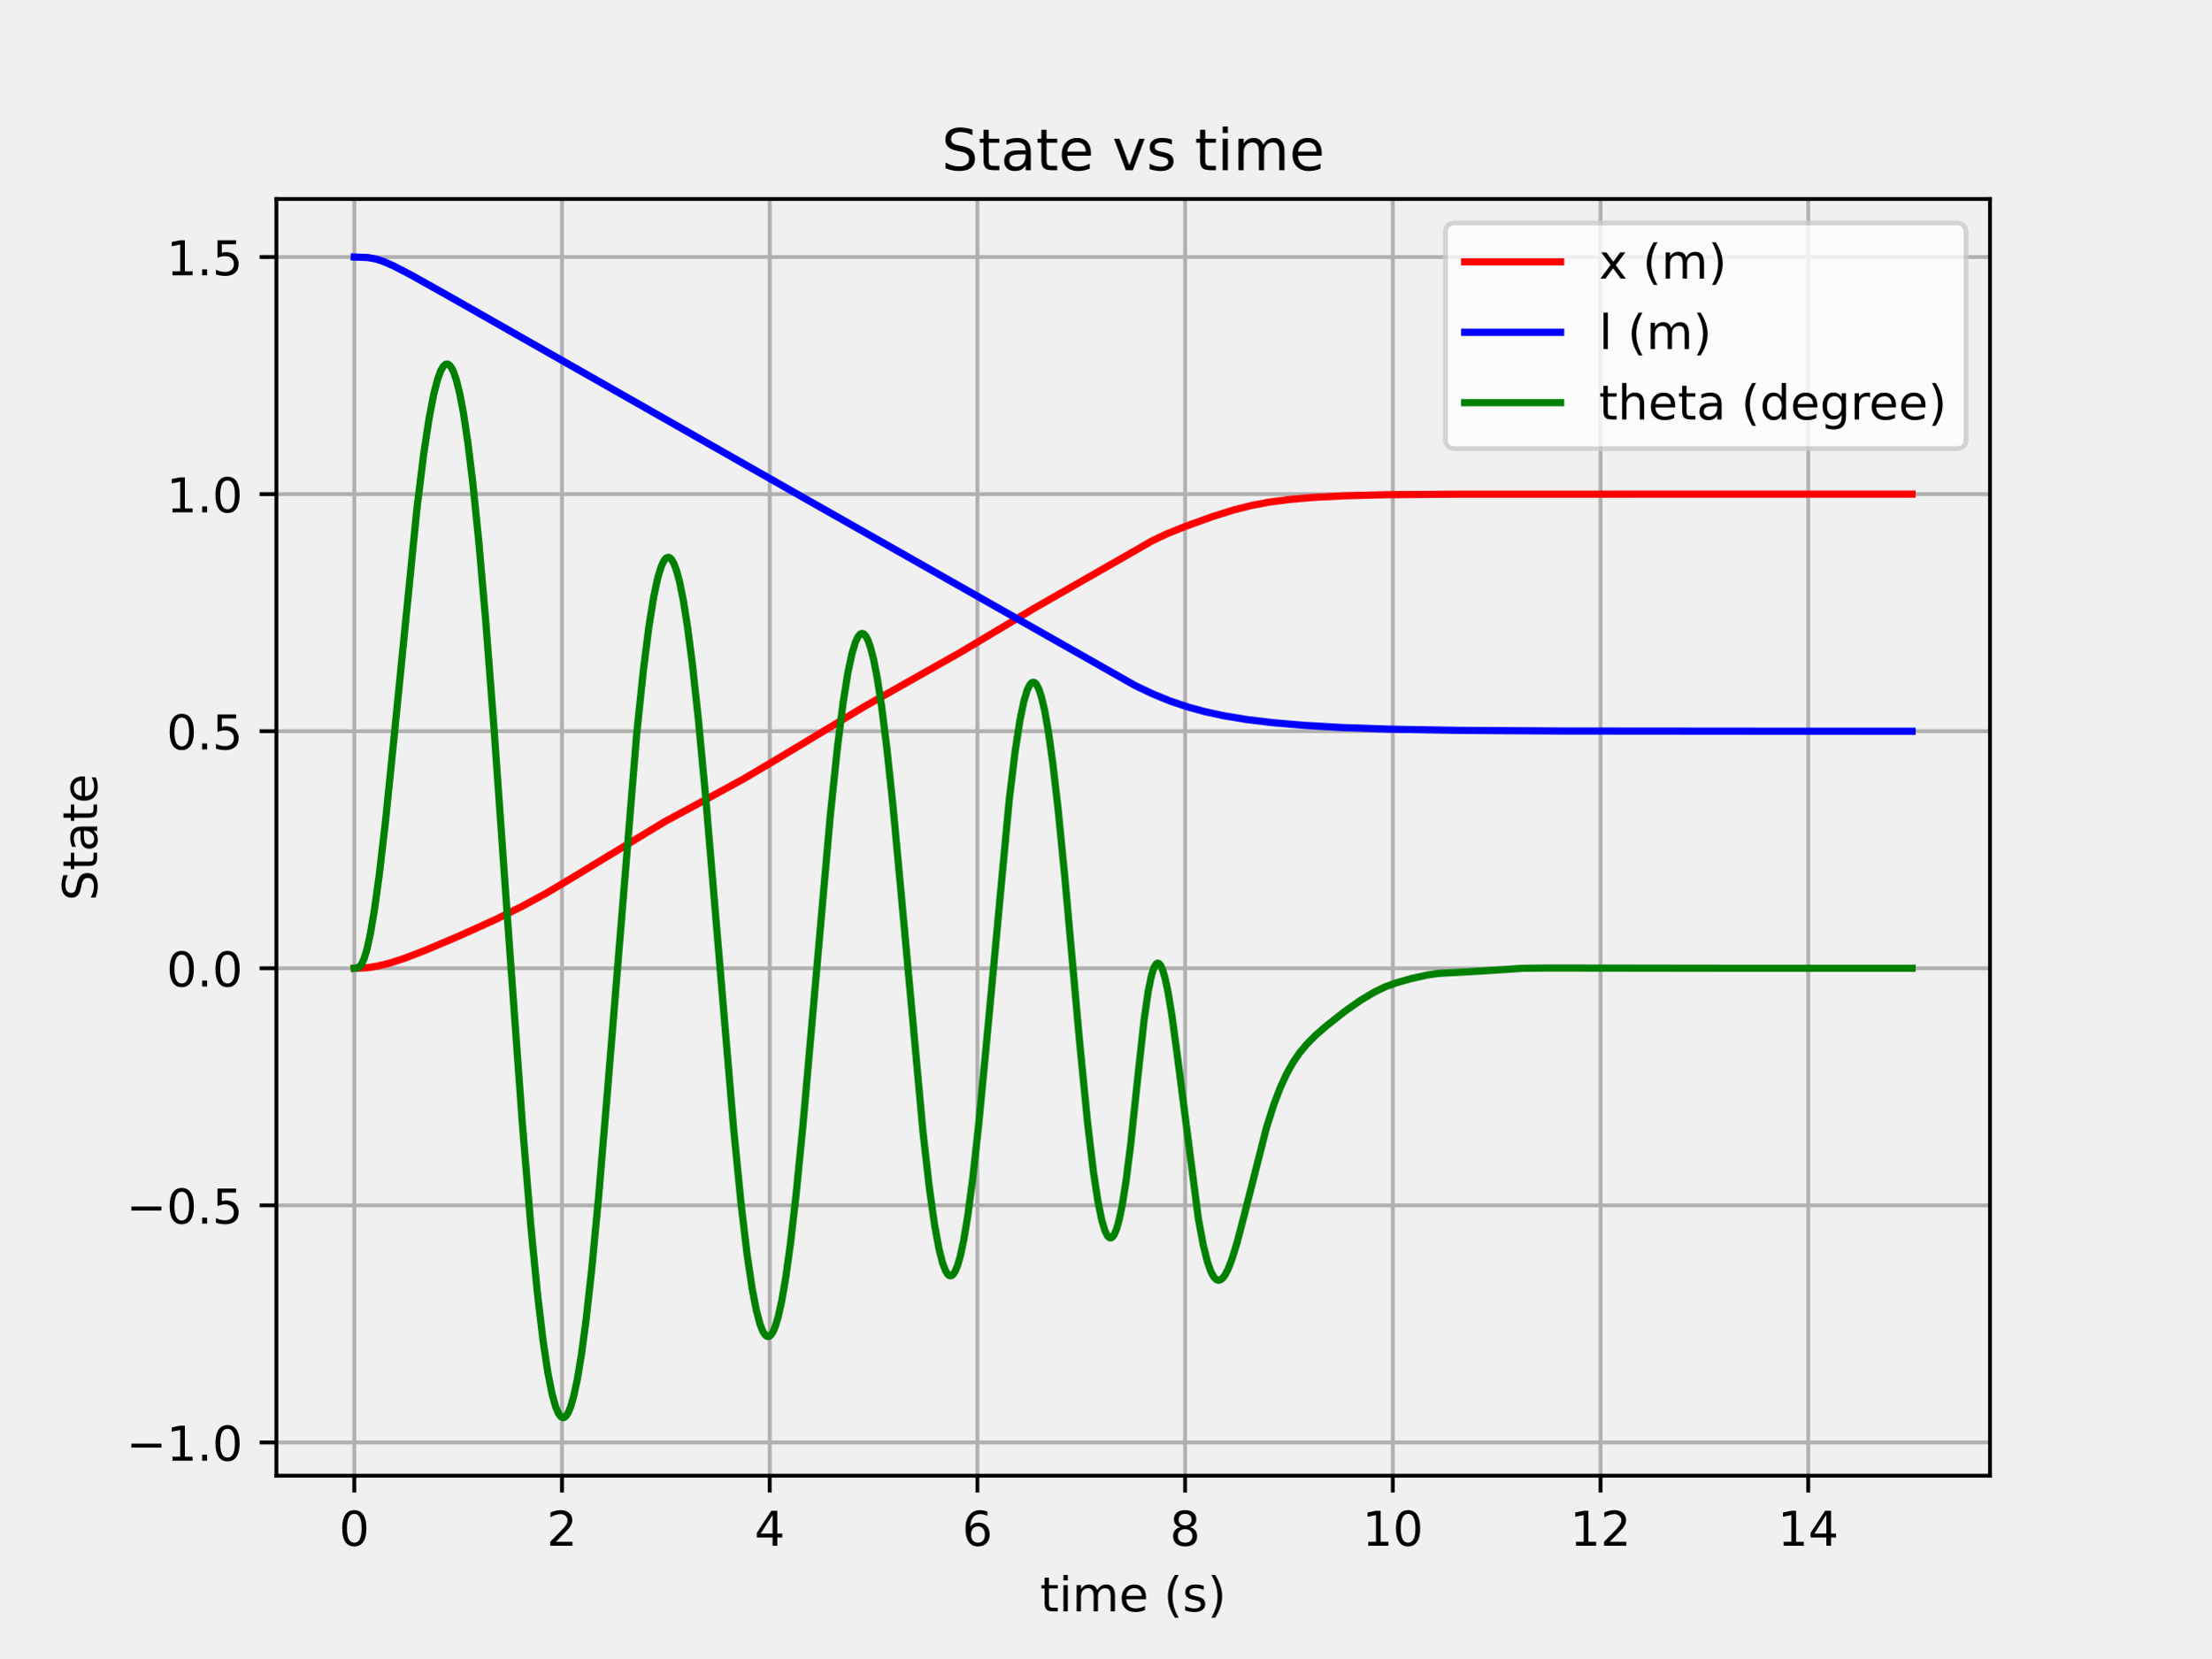
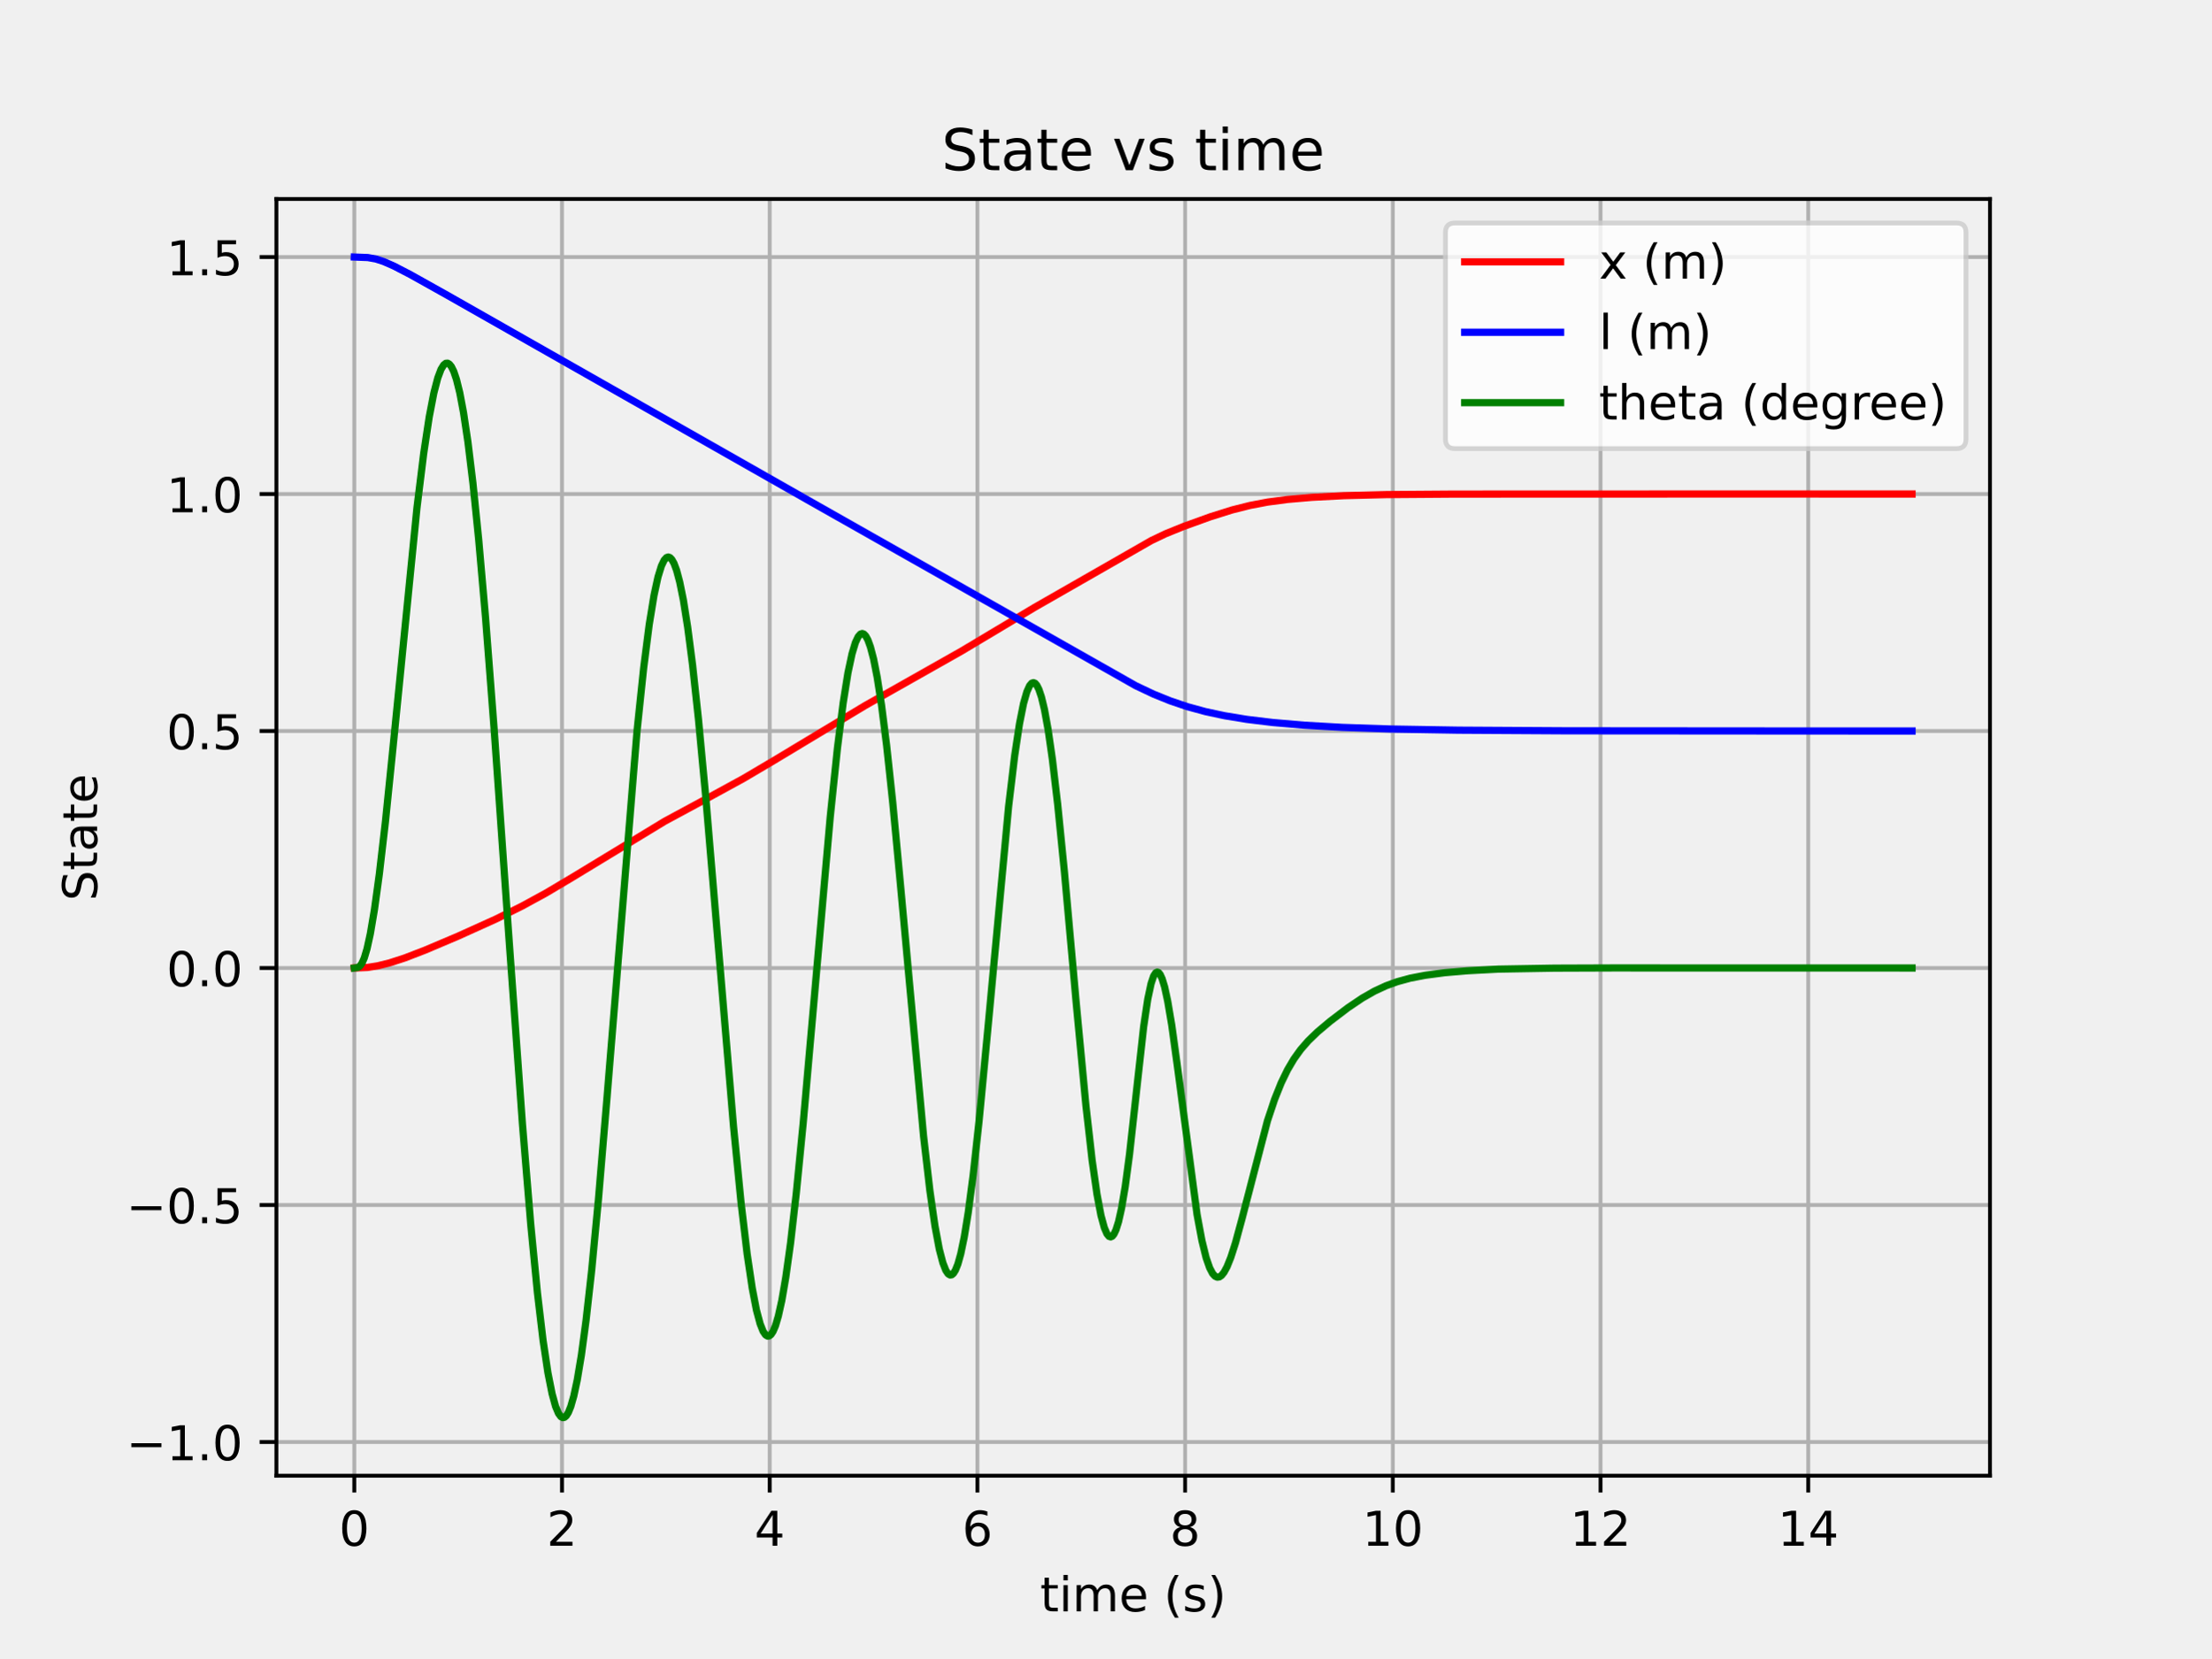
<svg xmlns="http://www.w3.org/2000/svg" xmlns:xlink="http://www.w3.org/1999/xlink" width="460.8pt" height="345.6pt" viewBox="0 0 460.8 345.6" version="1.1">
  <defs>
    <style type="text/css">*{stroke-linejoin: round; stroke-linecap: butt}</style>
  </defs>
  <g id="figure_1">
    <g id="patch_1">
      <path d="M 0 345.6  L 460.8 345.6  L 460.8 0  L 0 0  L 0 345.6  z " style="fill: none" />
    </g>
    <g id="axes_1">
      <g id="patch_2">
        <path d="M 57.6 307.584  L 414.72 307.584  L 414.72 41.472  L 57.6 41.472  L 57.6 307.584  z " style="fill: none" />
      </g>
      <g id="matplotlib.axis_1">
        <g id="xtick_1">
          <g id="line2d_1">
-             <path d="M 73.833 307.584  L 73.833 41.472  " clip-path="url(#p8d0791449a)" style="fill: none; stroke: #b0b0b0; stroke-width: 0.8; stroke-linecap: square" />
+             <path d="M 73.833 307.584  L 73.833 41.472  " clip-path="url(#p70dd8beb07)" style="fill: none; stroke: #b0b0b0; stroke-width: 0.8; stroke-linecap: square" />
          </g>
          <g id="line2d_2">
            <defs>
-               <path id="m4b5287ad56" d="M 0 0  L 0 3.5  " style="stroke: #000000; stroke-width: 0.8" />
-             </defs>
-             <g>
-               <use xlink:href="#m4b5287ad56" x="73.833" y="307.584" style="stroke: #000000; stroke-width: 0.8" />
+               <path id="m2361a78ed2" d="M 0 0  L 0 3.5  " style="stroke: #000000; stroke-width: 0.8" />
+             </defs>
+             <g>
+               <use xlink:href="#m2361a78ed2" x="73.833" y="307.584" style="stroke: #000000; stroke-width: 0.8" />
            </g>
          </g>
          <g id="text_1">
            <g transform="translate(70.65148 322.1824)scale(0.1 -0.1)">
              <defs>
                <path id="DejaVuSans-30" d="M 2034 4250  Q 1547 4250 1301 3770  Q 1056 3291 1056 2328  Q 1056 1369 1301 889  Q 1547 409 2034 409  Q 2525 409 2770 889  Q 3016 1369 3016 2328  Q 3016 3291 2770 3770  Q 2525 4250 2034 4250  z M 2034 4750  Q 2819 4750 3233 4129  Q 3647 3509 3647 2328  Q 3647 1150 3233 529  Q 2819 -91 2034 -91  Q 1250 -91 836 529  Q 422 1150 422 2328  Q 422 3509 836 4129  Q 1250 4750 2034 4750  z " transform="scale(0.015625)" />
              </defs>
              <use xlink:href="#DejaVuSans-30" />
            </g>
          </g>
        </g>
        <g id="xtick_2">
          <g id="line2d_3">
-             <path d="M 117.12 307.584  L 117.12 41.472  " clip-path="url(#p8d0791449a)" style="fill: none; stroke: #b0b0b0; stroke-width: 0.8; stroke-linecap: square" />
+             <path d="M 117.12 307.584  L 117.12 41.472  " clip-path="url(#p70dd8beb07)" style="fill: none; stroke: #b0b0b0; stroke-width: 0.8; stroke-linecap: square" />
          </g>
          <g id="line2d_4">
            <g>
-               <use xlink:href="#m4b5287ad56" x="117.12" y="307.584" style="stroke: #000000; stroke-width: 0.8" />
+               <use xlink:href="#m2361a78ed2" x="117.12" y="307.584" style="stroke: #000000; stroke-width: 0.8" />
            </g>
          </g>
          <g id="text_2">
            <g transform="translate(113.9387 322.1824)scale(0.1 -0.1)">
              <defs>
                <path id="DejaVuSans-32" d="M 1228 531  L 3431 531  L 3431 0  L 469 0  L 469 531  Q 828 903 1448 1529  Q 2069 2156 2228 2338  Q 2531 2678 2651 2914  Q 2772 3150 2772 3378  Q 2772 3750 2511 3984  Q 2250 4219 1831 4219  Q 1534 4219 1204 4116  Q 875 4013 500 3803  L 500 4441  Q 881 4594 1212 4672  Q 1544 4750 1819 4750  Q 2544 4750 2975 4387  Q 3406 4025 3406 3419  Q 3406 3131 3298 2873  Q 3191 2616 2906 2266  Q 2828 2175 2409 1742  Q 1991 1309 1228 531  z " transform="scale(0.015625)" />
              </defs>
              <use xlink:href="#DejaVuSans-32" />
            </g>
          </g>
        </g>
        <g id="xtick_3">
          <g id="line2d_5">
-             <path d="M 160.407 307.584  L 160.407 41.472  " clip-path="url(#p8d0791449a)" style="fill: none; stroke: #b0b0b0; stroke-width: 0.8; stroke-linecap: square" />
+             <path d="M 160.407 307.584  L 160.407 41.472  " clip-path="url(#p70dd8beb07)" style="fill: none; stroke: #b0b0b0; stroke-width: 0.8; stroke-linecap: square" />
          </g>
          <g id="line2d_6">
            <g>
-               <use xlink:href="#m4b5287ad56" x="160.407" y="307.584" style="stroke: #000000; stroke-width: 0.8" />
+               <use xlink:href="#m2361a78ed2" x="160.407" y="307.584" style="stroke: #000000; stroke-width: 0.8" />
            </g>
          </g>
          <g id="text_3">
            <g transform="translate(157.226 322.1824)scale(0.1 -0.1)">
              <defs>
                <path id="DejaVuSans-34" d="M 2419 4116  L 825 1625  L 2419 1625  L 2419 4116  z M 2253 4666  L 3047 4666  L 3047 1625  L 3713 1625  L 3713 1100  L 3047 1100  L 3047 0  L 2419 0  L 2419 1100  L 313 1100  L 313 1709  L 2253 4666  z " transform="scale(0.015625)" />
              </defs>
              <use xlink:href="#DejaVuSans-34" />
            </g>
          </g>
        </g>
        <g id="xtick_4">
          <g id="line2d_7">
-             <path d="M 203.695 307.584  L 203.695 41.472  " clip-path="url(#p8d0791449a)" style="fill: none; stroke: #b0b0b0; stroke-width: 0.8; stroke-linecap: square" />
+             <path d="M 203.695 307.584  L 203.695 41.472  " clip-path="url(#p70dd8beb07)" style="fill: none; stroke: #b0b0b0; stroke-width: 0.8; stroke-linecap: square" />
          </g>
          <g id="line2d_8">
            <g>
-               <use xlink:href="#m4b5287ad56" x="203.695" y="307.584" style="stroke: #000000; stroke-width: 0.8" />
+               <use xlink:href="#m2361a78ed2" x="203.695" y="307.584" style="stroke: #000000; stroke-width: 0.8" />
            </g>
          </g>
          <g id="text_4">
            <g transform="translate(200.5133 322.1824)scale(0.1 -0.1)">
              <defs>
                <path id="DejaVuSans-36" d="M 2113 2584  Q 1688 2584 1439 2293  Q 1191 2003 1191 1497  Q 1191 994 1439 701  Q 1688 409 2113 409  Q 2538 409 2786 701  Q 3034 994 3034 1497  Q 3034 2003 2786 2293  Q 2538 2584 2113 2584  z M 3366 4563  L 3366 3988  Q 3128 4100 2886 4159  Q 2644 4219 2406 4219  Q 1781 4219 1451 3797  Q 1122 3375 1075 2522  Q 1259 2794 1537 2939  Q 1816 3084 2150 3084  Q 2853 3084 3261 2657  Q 3669 2231 3669 1497  Q 3669 778 3244 343  Q 2819 -91 2113 -91  Q 1303 -91 875 529  Q 447 1150 447 2328  Q 447 3434 972 4092  Q 1497 4750 2381 4750  Q 2619 4750 2861 4703  Q 3103 4656 3366 4563  z " transform="scale(0.015625)" />
              </defs>
              <use xlink:href="#DejaVuSans-36" />
            </g>
          </g>
        </g>
        <g id="xtick_5">
          <g id="line2d_9">
-             <path d="M 246.982 307.584  L 246.982 41.472  " clip-path="url(#p8d0791449a)" style="fill: none; stroke: #b0b0b0; stroke-width: 0.8; stroke-linecap: square" />
+             <path d="M 246.982 307.584  L 246.982 41.472  " clip-path="url(#p70dd8beb07)" style="fill: none; stroke: #b0b0b0; stroke-width: 0.8; stroke-linecap: square" />
          </g>
          <g id="line2d_10">
            <g>
-               <use xlink:href="#m4b5287ad56" x="246.982" y="307.584" style="stroke: #000000; stroke-width: 0.8" />
+               <use xlink:href="#m2361a78ed2" x="246.982" y="307.584" style="stroke: #000000; stroke-width: 0.8" />
            </g>
          </g>
          <g id="text_5">
            <g transform="translate(243.8006 322.1824)scale(0.1 -0.1)">
              <defs>
                <path id="DejaVuSans-38" d="M 2034 2216  Q 1584 2216 1326 1975  Q 1069 1734 1069 1313  Q 1069 891 1326 650  Q 1584 409 2034 409  Q 2484 409 2743 651  Q 3003 894 3003 1313  Q 3003 1734 2745 1975  Q 2488 2216 2034 2216  z M 1403 2484  Q 997 2584 770 2862  Q 544 3141 544 3541  Q 544 4100 942 4425  Q 1341 4750 2034 4750  Q 2731 4750 3128 4425  Q 3525 4100 3525 3541  Q 3525 3141 3298 2862  Q 3072 2584 2669 2484  Q 3125 2378 3379 2068  Q 3634 1759 3634 1313  Q 3634 634 3220 271  Q 2806 -91 2034 -91  Q 1263 -91 848 271  Q 434 634 434 1313  Q 434 1759 690 2068  Q 947 2378 1403 2484  z M 1172 3481  Q 1172 3119 1398 2916  Q 1625 2713 2034 2713  Q 2441 2713 2670 2916  Q 2900 3119 2900 3481  Q 2900 3844 2670 4047  Q 2441 4250 2034 4250  Q 1625 4250 1398 4047  Q 1172 3844 1172 3481  z " transform="scale(0.015625)" />
              </defs>
              <use xlink:href="#DejaVuSans-38" />
            </g>
          </g>
        </g>
        <g id="xtick_6">
          <g id="line2d_11">
-             <path d="M 290.269 307.584  L 290.269 41.472  " clip-path="url(#p8d0791449a)" style="fill: none; stroke: #b0b0b0; stroke-width: 0.8; stroke-linecap: square" />
+             <path d="M 290.269 307.584  L 290.269 41.472  " clip-path="url(#p70dd8beb07)" style="fill: none; stroke: #b0b0b0; stroke-width: 0.8; stroke-linecap: square" />
          </g>
          <g id="line2d_12">
            <g>
-               <use xlink:href="#m4b5287ad56" x="290.269" y="307.584" style="stroke: #000000; stroke-width: 0.8" />
+               <use xlink:href="#m2361a78ed2" x="290.269" y="307.584" style="stroke: #000000; stroke-width: 0.8" />
            </g>
          </g>
          <g id="text_6">
            <g transform="translate(283.9066 322.1824)scale(0.1 -0.1)">
              <defs>
                <path id="DejaVuSans-31" d="M 794 531  L 1825 531  L 1825 4091  L 703 3866  L 703 4441  L 1819 4666  L 2450 4666  L 2450 531  L 3481 531  L 3481 0  L 794 0  L 794 531  z " transform="scale(0.015625)" />
              </defs>
              <use xlink:href="#DejaVuSans-31" />
              <use xlink:href="#DejaVuSans-30" x="63.623" />
            </g>
          </g>
        </g>
        <g id="xtick_7">
          <g id="line2d_13">
-             <path d="M 333.556 307.584  L 333.556 41.472  " clip-path="url(#p8d0791449a)" style="fill: none; stroke: #b0b0b0; stroke-width: 0.8; stroke-linecap: square" />
+             <path d="M 333.556 307.584  L 333.556 41.472  " clip-path="url(#p70dd8beb07)" style="fill: none; stroke: #b0b0b0; stroke-width: 0.8; stroke-linecap: square" />
          </g>
          <g id="line2d_14">
            <g>
-               <use xlink:href="#m4b5287ad56" x="333.556" y="307.584" style="stroke: #000000; stroke-width: 0.8" />
+               <use xlink:href="#m2361a78ed2" x="333.556" y="307.584" style="stroke: #000000; stroke-width: 0.8" />
            </g>
          </g>
          <g id="text_7">
            <g transform="translate(327.1939 322.1824)scale(0.1 -0.1)">
              <use xlink:href="#DejaVuSans-31" />
              <use xlink:href="#DejaVuSans-32" x="63.623" />
            </g>
          </g>
        </g>
        <g id="xtick_8">
          <g id="line2d_15">
-             <path d="M 376.844 307.584  L 376.844 41.472  " clip-path="url(#p8d0791449a)" style="fill: none; stroke: #b0b0b0; stroke-width: 0.8; stroke-linecap: square" />
+             <path d="M 376.844 307.584  L 376.844 41.472  " clip-path="url(#p70dd8beb07)" style="fill: none; stroke: #b0b0b0; stroke-width: 0.8; stroke-linecap: square" />
          </g>
          <g id="line2d_16">
            <g>
-               <use xlink:href="#m4b5287ad56" x="376.844" y="307.584" style="stroke: #000000; stroke-width: 0.8" />
+               <use xlink:href="#m2361a78ed2" x="376.844" y="307.584" style="stroke: #000000; stroke-width: 0.8" />
            </g>
          </g>
          <g id="text_8">
            <g transform="translate(370.4811 322.1824)scale(0.1 -0.1)">
              <use xlink:href="#DejaVuSans-31" />
              <use xlink:href="#DejaVuSans-34" x="63.623" />
            </g>
          </g>
        </g>
        <g id="text_9">
          <g transform="translate(216.7686 335.8606)scale(0.1 -0.1)">
            <defs>
              <path id="DejaVuSans-74" d="M 1172 4494  L 1172 3500  L 2356 3500  L 2356 3053  L 1172 3053  L 1172 1153  Q 1172 725 1289 603  Q 1406 481 1766 481  L 2356 481  L 2356 0  L 1766 0  Q 1100 0 847 248  Q 594 497 594 1153  L 594 3053  L 172 3053  L 172 3500  L 594 3500  L 594 4494  L 1172 4494  z " transform="scale(0.015625)" />
              <path id="DejaVuSans-69" d="M 603 3500  L 1178 3500  L 1178 0  L 603 0  L 603 3500  z M 603 4863  L 1178 4863  L 1178 4134  L 603 4134  L 603 4863  z " transform="scale(0.015625)" />
              <path id="DejaVuSans-6d" d="M 3328 2828  Q 3544 3216 3844 3400  Q 4144 3584 4550 3584  Q 5097 3584 5394 3201  Q 5691 2819 5691 2113  L 5691 0  L 5113 0  L 5113 2094  Q 5113 2597 4934 2840  Q 4756 3084 4391 3084  Q 3944 3084 3684 2787  Q 3425 2491 3425 1978  L 3425 0  L 2847 0  L 2847 2094  Q 2847 2600 2669 2842  Q 2491 3084 2119 3084  Q 1678 3084 1418 2786  Q 1159 2488 1159 1978  L 1159 0  L 581 0  L 581 3500  L 1159 3500  L 1159 2956  Q 1356 3278 1631 3431  Q 1906 3584 2284 3584  Q 2666 3584 2933 3390  Q 3200 3197 3328 2828  z " transform="scale(0.015625)" />
              <path id="DejaVuSans-65" d="M 3597 1894  L 3597 1613  L 953 1613  Q 991 1019 1311 708  Q 1631 397 2203 397  Q 2534 397 2845 478  Q 3156 559 3463 722  L 3463 178  Q 3153 47 2828 -22  Q 2503 -91 2169 -91  Q 1331 -91 842 396  Q 353 884 353 1716  Q 353 2575 817 3079  Q 1281 3584 2069 3584  Q 2775 3584 3186 3129  Q 3597 2675 3597 1894  z M 3022 2063  Q 3016 2534 2758 2815  Q 2500 3097 2075 3097  Q 1594 3097 1305 2825  Q 1016 2553 972 2059  L 3022 2063  z " transform="scale(0.015625)" />
              <path id="DejaVuSans-20" transform="scale(0.015625)" />
              <path id="DejaVuSans-28" d="M 1984 4856  Q 1566 4138 1362 3434  Q 1159 2731 1159 2009  Q 1159 1288 1364 580  Q 1569 -128 1984 -844  L 1484 -844  Q 1016 -109 783 600  Q 550 1309 550 2009  Q 550 2706 781 3412  Q 1013 4119 1484 4856  L 1984 4856  z " transform="scale(0.015625)" />
              <path id="DejaVuSans-73" d="M 2834 3397  L 2834 2853  Q 2591 2978 2328 3040  Q 2066 3103 1784 3103  Q 1356 3103 1142 2972  Q 928 2841 928 2578  Q 928 2378 1081 2264  Q 1234 2150 1697 2047  L 1894 2003  Q 2506 1872 2764 1633  Q 3022 1394 3022 966  Q 3022 478 2636 193  Q 2250 -91 1575 -91  Q 1294 -91 989 -36  Q 684 19 347 128  L 347 722  Q 666 556 975 473  Q 1284 391 1588 391  Q 1994 391 2212 530  Q 2431 669 2431 922  Q 2431 1156 2273 1281  Q 2116 1406 1581 1522  L 1381 1569  Q 847 1681 609 1914  Q 372 2147 372 2553  Q 372 3047 722 3315  Q 1072 3584 1716 3584  Q 2034 3584 2315 3537  Q 2597 3491 2834 3397  z " transform="scale(0.015625)" />
              <path id="DejaVuSans-29" d="M 513 4856  L 1013 4856  Q 1481 4119 1714 3412  Q 1947 2706 1947 2009  Q 1947 1309 1714 600  Q 1481 -109 1013 -844  L 513 -844  Q 928 -128 1133 580  Q 1338 1288 1338 2009  Q 1338 2731 1133 3434  Q 928 4138 513 4856  z " transform="scale(0.015625)" />
            </defs>
            <use xlink:href="#DejaVuSans-74" />
            <use xlink:href="#DejaVuSans-69" x="39.209" />
            <use xlink:href="#DejaVuSans-6d" x="66.992" />
            <use xlink:href="#DejaVuSans-65" x="164.404" />
            <use xlink:href="#DejaVuSans-20" x="225.928" />
            <use xlink:href="#DejaVuSans-28" x="257.715" />
            <use xlink:href="#DejaVuSans-73" x="296.729" />
            <use xlink:href="#DejaVuSans-29" x="348.828" />
          </g>
        </g>
      </g>
      <g id="matplotlib.axis_2">
        <g id="ytick_1">
          <g id="line2d_17">
-             <path d="M 57.6 300.651  L 414.72 300.651  " clip-path="url(#p8d0791449a)" style="fill: none; stroke: #b0b0b0; stroke-width: 0.8; stroke-linecap: square" />
+             <path d="M 57.6 300.561  L 414.72 300.561  " clip-path="url(#p70dd8beb07)" style="fill: none; stroke: #b0b0b0; stroke-width: 0.8; stroke-linecap: square" />
          </g>
          <g id="line2d_18">
            <defs>
-               <path id="me5d4d980d7" d="M 0 0  L -3.5 0  " style="stroke: #000000; stroke-width: 0.8" />
-             </defs>
-             <g>
-               <use xlink:href="#me5d4d980d7" x="57.6" y="300.651" style="stroke: #000000; stroke-width: 0.8" />
+               <path id="m31d4f4fd16" d="M 0 0  L -3.5 0  " style="stroke: #000000; stroke-width: 0.8" />
+             </defs>
+             <g>
+               <use xlink:href="#m31d4f4fd16" x="57.6" y="300.561" style="stroke: #000000; stroke-width: 0.8" />
            </g>
          </g>
          <g id="text_10">
-             <g transform="translate(26.31719 304.4502)scale(0.1 -0.1)">
+             <g transform="translate(26.31719 304.3598)scale(0.1 -0.1)">
              <defs>
                <path id="DejaVuSans-2212" d="M 678 2272  L 4684 2272  L 4684 1741  L 678 1741  L 678 2272  z " transform="scale(0.015625)" />
                <path id="DejaVuSans-2e" d="M 684 794  L 1344 794  L 1344 0  L 684 0  L 684 794  z " transform="scale(0.015625)" />
              </defs>
              <use xlink:href="#DejaVuSans-2212" />
              <use xlink:href="#DejaVuSans-31" x="83.789" />
              <use xlink:href="#DejaVuSans-2e" x="147.412" />
              <use xlink:href="#DejaVuSans-30" x="179.199" />
            </g>
          </g>
        </g>
        <g id="ytick_2">
          <g id="line2d_19">
-             <path d="M 57.6 251.234  L 414.72 251.234  " clip-path="url(#p8d0791449a)" style="fill: none; stroke: #b0b0b0; stroke-width: 0.8; stroke-linecap: square" />
+             <path d="M 57.6 251.162  L 414.72 251.162  " clip-path="url(#p70dd8beb07)" style="fill: none; stroke: #b0b0b0; stroke-width: 0.8; stroke-linecap: square" />
          </g>
          <g id="line2d_20">
            <g>
-               <use xlink:href="#me5d4d980d7" x="57.6" y="251.234" style="stroke: #000000; stroke-width: 0.8" />
+               <use xlink:href="#m31d4f4fd16" x="57.6" y="251.162" style="stroke: #000000; stroke-width: 0.8" />
            </g>
          </g>
          <g id="text_11">
-             <g transform="translate(26.31719 255.0336)scale(0.1 -0.1)">
+             <g transform="translate(26.31719 254.9613)scale(0.1 -0.1)">
              <defs>
                <path id="DejaVuSans-35" d="M 691 4666  L 3169 4666  L 3169 4134  L 1269 4134  L 1269 2991  Q 1406 3038 1543 3061  Q 1681 3084 1819 3084  Q 2600 3084 3056 2656  Q 3513 2228 3513 1497  Q 3513 744 3044 326  Q 2575 -91 1722 -91  Q 1428 -91 1123 -41  Q 819 9 494 109  L 494 744  Q 775 591 1075 516  Q 1375 441 1709 441  Q 2250 441 2565 725  Q 2881 1009 2881 1497  Q 2881 1984 2565 2268  Q 2250 2553 1709 2553  Q 1456 2553 1204 2497  Q 953 2441 691 2322  L 691 4666  z " transform="scale(0.015625)" />
              </defs>
              <use xlink:href="#DejaVuSans-2212" />
              <use xlink:href="#DejaVuSans-30" x="83.789" />
              <use xlink:href="#DejaVuSans-2e" x="147.412" />
              <use xlink:href="#DejaVuSans-35" x="179.199" />
            </g>
          </g>
        </g>
        <g id="ytick_3">
          <g id="line2d_21">
-             <path d="M 57.6 201.818  L 414.72 201.818  " clip-path="url(#p8d0791449a)" style="fill: none; stroke: #b0b0b0; stroke-width: 0.8; stroke-linecap: square" />
+             <path d="M 57.6 201.764  L 414.72 201.764  " clip-path="url(#p70dd8beb07)" style="fill: none; stroke: #b0b0b0; stroke-width: 0.8; stroke-linecap: square" />
          </g>
          <g id="line2d_22">
            <g>
-               <use xlink:href="#me5d4d980d7" x="57.6" y="201.818" style="stroke: #000000; stroke-width: 0.8" />
+               <use xlink:href="#m31d4f4fd16" x="57.6" y="201.764" style="stroke: #000000; stroke-width: 0.8" />
            </g>
          </g>
          <g id="text_12">
-             <g transform="translate(34.69687 205.617)scale(0.1 -0.1)">
+             <g transform="translate(34.69687 205.5628)scale(0.1 -0.1)">
              <use xlink:href="#DejaVuSans-30" />
              <use xlink:href="#DejaVuSans-2e" x="63.623" />
              <use xlink:href="#DejaVuSans-30" x="95.41" />
            </g>
          </g>
        </g>
        <g id="ytick_4">
          <g id="line2d_23">
-             <path d="M 57.6 152.401  L 414.72 152.401  " clip-path="url(#p8d0791449a)" style="fill: none; stroke: #b0b0b0; stroke-width: 0.8; stroke-linecap: square" />
+             <path d="M 57.6 152.365  L 414.72 152.365  " clip-path="url(#p70dd8beb07)" style="fill: none; stroke: #b0b0b0; stroke-width: 0.8; stroke-linecap: square" />
          </g>
          <g id="line2d_24">
            <g>
-               <use xlink:href="#me5d4d980d7" x="57.6" y="152.401" style="stroke: #000000; stroke-width: 0.8" />
+               <use xlink:href="#m31d4f4fd16" x="57.6" y="152.365" style="stroke: #000000; stroke-width: 0.8" />
            </g>
          </g>
          <g id="text_13">
-             <g transform="translate(34.69687 156.2004)scale(0.1 -0.1)">
+             <g transform="translate(34.69687 156.1643)scale(0.1 -0.1)">
              <use xlink:href="#DejaVuSans-30" />
              <use xlink:href="#DejaVuSans-2e" x="63.623" />
              <use xlink:href="#DejaVuSans-35" x="95.41" />
            </g>
          </g>
        </g>
        <g id="ytick_5">
          <g id="line2d_25">
-             <path d="M 57.6 102.985  L 414.72 102.985  " clip-path="url(#p8d0791449a)" style="fill: none; stroke: #b0b0b0; stroke-width: 0.8; stroke-linecap: square" />
+             <path d="M 57.6 102.967  L 414.72 102.967  " clip-path="url(#p70dd8beb07)" style="fill: none; stroke: #b0b0b0; stroke-width: 0.8; stroke-linecap: square" />
          </g>
          <g id="line2d_26">
            <g>
-               <use xlink:href="#me5d4d980d7" x="57.6" y="102.985" style="stroke: #000000; stroke-width: 0.8" />
+               <use xlink:href="#m31d4f4fd16" x="57.6" y="102.967" style="stroke: #000000; stroke-width: 0.8" />
            </g>
          </g>
          <g id="text_14">
-             <g transform="translate(34.69687 106.7838)scale(0.1 -0.1)">
+             <g transform="translate(34.69687 106.7657)scale(0.1 -0.1)">
              <use xlink:href="#DejaVuSans-31" />
              <use xlink:href="#DejaVuSans-2e" x="63.623" />
              <use xlink:href="#DejaVuSans-30" x="95.41" />
            </g>
          </g>
        </g>
        <g id="ytick_6">
          <g id="line2d_27">
-             <path d="M 57.6 53.568  L 414.72 53.568  " clip-path="url(#p8d0791449a)" style="fill: none; stroke: #b0b0b0; stroke-width: 0.8; stroke-linecap: square" />
+             <path d="M 57.6 53.568  L 414.72 53.568  " clip-path="url(#p70dd8beb07)" style="fill: none; stroke: #b0b0b0; stroke-width: 0.8; stroke-linecap: square" />
          </g>
          <g id="line2d_28">
            <g>
-               <use xlink:href="#me5d4d980d7" x="57.6" y="53.568" style="stroke: #000000; stroke-width: 0.8" />
+               <use xlink:href="#m31d4f4fd16" x="57.6" y="53.568" style="stroke: #000000; stroke-width: 0.8" />
            </g>
          </g>
          <g id="text_15">
            <g transform="translate(34.69687 57.36722)scale(0.1 -0.1)">
              <use xlink:href="#DejaVuSans-31" />
              <use xlink:href="#DejaVuSans-2e" x="63.623" />
              <use xlink:href="#DejaVuSans-35" x="95.41" />
            </g>
          </g>
        </g>
        <g id="text_16">
          <g transform="translate(20.2375 187.7632)rotate(-90)scale(0.1 -0.1)">
            <defs>
              <path id="DejaVuSans-53" d="M 3425 4513  L 3425 3897  Q 3066 4069 2747 4153  Q 2428 4238 2131 4238  Q 1616 4238 1336 4038  Q 1056 3838 1056 3469  Q 1056 3159 1242 3001  Q 1428 2844 1947 2747  L 2328 2669  Q 3034 2534 3370 2195  Q 3706 1856 3706 1288  Q 3706 609 3251 259  Q 2797 -91 1919 -91  Q 1588 -91 1214 -16  Q 841 59 441 206  L 441 856  Q 825 641 1194 531  Q 1563 422 1919 422  Q 2459 422 2753 634  Q 3047 847 3047 1241  Q 3047 1584 2836 1778  Q 2625 1972 2144 2069  L 1759 2144  Q 1053 2284 737 2584  Q 422 2884 422 3419  Q 422 4038 858 4394  Q 1294 4750 2059 4750  Q 2388 4750 2728 4690  Q 3069 4631 3425 4513  z " transform="scale(0.015625)" />
              <path id="DejaVuSans-61" d="M 2194 1759  Q 1497 1759 1228 1600  Q 959 1441 959 1056  Q 959 750 1161 570  Q 1363 391 1709 391  Q 2188 391 2477 730  Q 2766 1069 2766 1631  L 2766 1759  L 2194 1759  z M 3341 1997  L 3341 0  L 2766 0  L 2766 531  Q 2569 213 2275 61  Q 1981 -91 1556 -91  Q 1019 -91 701 211  Q 384 513 384 1019  Q 384 1609 779 1909  Q 1175 2209 1959 2209  L 2766 2209  L 2766 2266  Q 2766 2663 2505 2880  Q 2244 3097 1772 3097  Q 1472 3097 1187 3025  Q 903 2953 641 2809  L 641 3341  Q 956 3463 1253 3523  Q 1550 3584 1831 3584  Q 2591 3584 2966 3190  Q 3341 2797 3341 1997  z " transform="scale(0.015625)" />
            </defs>
            <use xlink:href="#DejaVuSans-53" />
            <use xlink:href="#DejaVuSans-74" x="63.477" />
            <use xlink:href="#DejaVuSans-61" x="102.686" />
            <use xlink:href="#DejaVuSans-74" x="163.965" />
            <use xlink:href="#DejaVuSans-65" x="203.174" />
          </g>
        </g>
      </g>
      <g id="line2d_29">
-         <path d="M 73.833 201.818  L 76.517 201.707  L 78.692 201.366  L 81.235 200.735  L 84.352 199.721  L 88.572 198.098  L 95.444 195.187  L 103.29 191.645  L 108.787 188.926  L 113.765 186.214  L 119.187 182.997  L 138.504 171.277  L 146.177 167.14  L 154.953 162.349  L 161.176 158.677  L 180.265 147.189  L 200.361 135.845  L 215.663 126.705  L 235.76 115.218  L 240.067 112.742  L 243.01 111.339  L 246.776 109.808  L 252.577 107.707  L 257.068 106.294  L 260.78 105.358  L 264.47 104.659  L 268.582 104.113  L 273.668 103.673  L 280.378 103.328  L 289.252 103.105  L 303.656 103  L 356.802 102.987  L 398.487 102.988  L 398.487 102.988  " clip-path="url(#p8d0791449a)" style="fill: none; stroke: #ff0000; stroke-width: 1.5; stroke-linecap: square" />
+         <path d="M 73.833 201.764  L 76.534 201.652  L 78.713 201.309  L 81.256 200.676  L 84.378 199.66  L 88.596 198.035  L 95.459 195.125  L 103.288 191.586  L 108.781 188.865  L 113.765 186.147  L 119.189 182.925  L 138.528 171.179  L 146.216 167.029  L 154.97 162.243  L 161.199 158.563  L 180.272 147.072  L 200.413 135.686  L 215.646 126.576  L 235.889 114.987  L 239.928 112.672  L 242.874 111.265  L 246.612 109.745  L 252.263 107.703  L 256.782 106.283  L 260.513 105.342  L 264.212 104.641  L 268.325 104.094  L 273.394 103.655  L 280.088 103.31  L 288.955 103.087  L 303.171 102.982  L 349.912 102.966  L 398.487 102.967  L 398.487 102.967  " clip-path="url(#p70dd8beb07)" style="fill: none; stroke: #ff0000; stroke-width: 1.5; stroke-linecap: square" />
      </g>
      <g id="line2d_30">
-         <path d="M 73.833 53.568  L 76.636 53.678  L 78.302 53.975  L 79.893 54.488  L 82.068 55.445  L 85.509 57.228  L 93.041 61.44  L 165.602 102.681  L 236.582 142.902  L 240.294 144.665  L 243.854 146.111  L 247.415 147.317  L 251.116 148.333  L 255.12 149.197  L 259.697 149.951  L 265.119 150.612  L 271.645 151.177  L 279.631 151.635  L 289.815 151.986  L 303.753 152.23  L 325.743 152.368  L 378.391 152.413  L 398.487 152.414  L 398.487 152.414  " clip-path="url(#p8d0791449a)" style="fill: none; stroke: #0000ff; stroke-width: 1.5; stroke-linecap: square" />
+         <path d="M 73.833 53.568  L 76.655 53.679  L 78.326 53.978  L 79.921 54.495  L 82.098 55.454  L 85.555 57.247  L 93.16 61.5  L 169.203 104.705  L 236.679 142.915  L 240.378 144.666  L 243.928 146.101  L 247.488 147.301  L 251.194 148.313  L 255.222 149.179  L 259.806 149.931  L 265.24 150.59  L 271.785 151.153  L 279.737 151.606  L 289.86 151.949  L 303.905 152.188  L 326.343 152.322  L 381.884 152.364  L 398.487 152.365  L 398.487 152.365  " clip-path="url(#p70dd8beb07)" style="fill: none; stroke: #0000ff; stroke-width: 1.5; stroke-linecap: square" />
      </g>
      <g id="line2d_31">
-         <path d="M 73.833 201.818  L 74.569 201.709  L 75.001 201.404  L 75.434 200.804  L 75.911 199.721  L 76.484 197.797  L 77.177 194.639  L 78.021 189.681  L 79.049 182.229  L 80.337 171.147  L 82.101 153.852  L 86.862 106.211  L 88.269 94.814  L 89.416 87.209  L 90.379 82.199  L 91.191 79.052  L 91.873 77.215  L 92.435 76.276  L 92.89 75.908  L 93.269 75.871  L 93.637 76.073  L 94.048 76.576  L 94.535 77.553  L 95.119 79.27  L 95.801 82.018  L 96.591 86.187  L 97.5 92.252  L 98.55 100.852  L 99.762 112.731  L 101.19 129.049  L 102.976 152.176  L 105.876 193.144  L 108.874 234.454  L 110.605 255.338  L 112.001 269.626  L 113.17 279.447  L 114.176 286.147  L 115.042 290.515  L 115.778 293.171  L 116.384 294.609  L 116.882 295.28  L 117.282 295.483  L 117.629 295.417  L 117.997 295.103  L 118.429 294.411  L 118.949 293.128  L 119.566 290.973  L 120.302 287.53  L 121.157 282.39  L 122.152 274.962  L 123.321 264.462  L 124.728 249.679  L 126.546 228.041  L 132.66 153.249  L 134.067 139.752  L 135.236 130.558  L 136.231 124.385  L 137.075 120.446  L 137.79 118.089  L 138.374 116.844  L 138.85 116.291  L 139.24 116.148  L 139.586 116.256  L 139.965 116.626  L 140.419 117.417  L 140.96 118.844  L 141.61 121.243  L 142.367 124.958  L 143.255 130.5  L 144.294 138.495  L 145.516 149.731  L 147.032 165.847  L 149.218 191.767  L 152.875 235.118  L 154.444 250.967  L 155.7 261.528  L 156.749 268.602  L 157.637 273.19  L 158.394 276.026  L 159.022 277.594  L 159.531 278.333  L 159.942 278.58  L 160.288 278.543  L 160.645 278.272  L 161.067 277.647  L 161.576 276.459  L 162.182 274.435  L 162.896 271.223  L 163.74 266.331  L 164.725 259.233  L 165.894 249.095  L 167.344 234.434  L 169.422 210.896  L 173.004 170.283  L 174.508 155.881  L 175.709 146.402  L 176.705 140.192  L 177.549 136.23  L 178.252 133.902  L 178.837 132.666  L 179.302 132.142  L 179.681 132.021  L 180.027 132.15  L 180.406 132.552  L 180.861 133.393  L 181.402 134.899  L 182.051 137.411  L 182.819 141.339  L 183.717 147.162  L 184.789 155.668  L 186.087 167.874  L 187.841 186.655  L 192.353 235.978  L 193.684 247.648  L 194.767 255.309  L 195.676 260.259  L 196.433 263.248  L 197.061 264.9  L 197.569 265.674  L 197.97 265.923  L 198.305 265.885  L 198.652 265.612  L 199.063 264.978  L 199.561 263.765  L 200.156 261.688  L 200.87 258.325  L 201.714 253.194  L 202.71 245.682  L 203.922 234.734  L 205.523 218.064  L 210.328 166.678  L 211.551 156.634  L 212.536 150.245  L 213.358 146.249  L 214.04 143.936  L 214.592 142.759  L 215.036 142.275  L 215.382 142.186  L 215.707 142.334  L 216.075 142.772  L 216.518 143.679  L 217.059 145.339  L 217.709 148.112  L 218.477 152.44  L 219.386 158.909  L 220.49 168.464  L 221.908 182.825  L 225.014 217.402  L 226.691 234.367  L 227.881 244.3  L 228.844 250.597  L 229.634 254.412  L 230.284 256.556  L 230.803 257.597  L 231.214 257.985  L 231.539 258.017  L 231.853 257.816  L 232.221 257.291  L 232.675 256.215  L 233.227 254.284  L 233.887 251.104  L 234.677 246.126  L 235.63 238.601  L 236.885 226.717  L 238.433 212.549  L 239.298 206.568  L 239.98 203.263  L 240.521 201.606  L 240.954 200.907  L 241.279 200.745  L 241.56 200.851  L 241.874 201.231  L 242.274 202.103  L 242.783 203.8  L 243.421 206.772  L 244.244 211.755  L 245.359 220.011  L 249.741 254.022  L 250.748 259.444  L 251.603 262.905  L 252.328 264.987  L 252.945 266.144  L 253.464 266.69  L 253.908 266.857  L 254.319 266.776  L 254.774 266.441  L 255.304 265.746  L 255.953 264.491  L 256.754 262.418  L 257.771 259.121  L 259.2 253.668  L 263.929 235.073  L 265.422 230.367  L 266.807 226.714  L 268.149 223.794  L 269.491 221.405  L 270.844 219.435  L 272.391 217.574  L 274.264 215.701  L 276.428 213.822  L 280.162 210.883  L 283.603 208.455  L 286.471 206.762  L 288.581 205.731  L 290.875 204.889  L 293.949 204.007  L 297.498 203.217  L 299.901 202.872  L 303.125 202.713  L 308.525 202.409  L 317.443 201.821  L 322.81 201.765  L 361.152 201.817  L 398.487 201.818  L 398.487 201.818  " clip-path="url(#p8d0791449a)" style="fill: none; stroke: #008000; stroke-width: 1.5; stroke-linecap: square" />
+         <path d="M 73.833 201.764  L 74.575 201.653  L 75.01 201.342  L 75.441 200.74  L 75.913 199.665  L 76.482 197.758  L 77.177 194.591  L 78.021 189.633  L 79.049 182.177  L 80.332 171.129  L 82.09 153.892  L 86.888 105.862  L 88.295 94.487  L 89.444 86.895  L 90.41 81.905  L 91.223 78.781  L 91.903 76.98  L 92.459 76.072  L 92.907 75.721  L 93.28 75.692  L 93.643 75.894  L 94.054 76.399  L 94.544 77.384  L 95.124 79.092  L 95.805 81.842  L 96.595 86.014  L 97.504 92.083  L 98.55 100.65  L 99.757 112.483  L 101.184 128.77  L 102.963 151.807  L 105.822 192.199  L 108.867 234.232  L 110.605 255.224  L 111.999 269.513  L 113.174 279.405  L 114.183 286.128  L 115.047 290.493  L 115.78 293.149  L 116.391 294.604  L 116.888 295.277  L 117.287 295.483  L 117.633 295.42  L 117.999 295.111  L 118.432 294.425  L 118.951 293.149  L 119.57 290.992  L 120.299 287.589  L 121.15 282.492  L 122.141 275.122  L 123.304 264.715  L 124.7 250.09  L 126.505 228.658  L 132.751 152.379  L 134.143 139.149  L 135.301 130.139  L 136.285 124.107  L 137.123 120.254  L 137.831 117.959  L 138.415 116.744  L 138.887 116.219  L 139.268 116.093  L 139.616 116.213  L 139.997 116.598  L 140.452 117.405  L 140.997 118.866  L 141.644 121.282  L 142.406 125.047  L 143.294 130.624  L 144.333 138.654  L 145.564 150.011  L 147.086 166.242  L 149.295 192.483  L 152.869 234.814  L 154.444 250.752  L 155.702 261.348  L 156.756 268.465  L 157.65 273.09  L 158.405 275.92  L 159.033 277.492  L 159.544 278.236  L 159.953 278.484  L 160.303 278.448  L 160.665 278.172  L 161.087 277.544  L 161.596 276.354  L 162.204 274.318  L 162.922 271.079  L 163.764 266.19  L 164.751 259.068  L 165.924 248.883  L 167.374 234.216  L 169.456 210.633  L 173.015 170.328  L 174.517 155.949  L 175.716 146.481  L 176.716 140.238  L 177.56 136.272  L 178.265 133.932  L 178.848 132.695  L 179.315 132.165  L 179.692 132.04  L 180.034 132.161  L 180.41 132.551  L 180.861 133.37  L 181.402 134.856  L 182.047 137.325  L 182.808 141.183  L 183.704 146.943  L 184.765 155.299  L 186.055 167.342  L 187.778 185.7  L 192.468 236.773  L 193.784 248.144  L 194.853 255.578  L 195.747 260.343  L 196.494 263.218  L 197.111 264.795  L 197.608 265.525  L 198.004 265.757  L 198.342 265.708  L 198.695 265.414  L 199.113 264.748  L 199.619 263.482  L 200.225 261.32  L 200.946 257.862  L 201.796 252.616  L 202.805 244.918  L 204.037 233.692  L 205.679 216.494  L 210.198 168.082  L 211.449 157.595  L 212.462 150.855  L 213.302 146.649  L 213.999 144.195  L 214.568 142.922  L 215.021 142.392  L 215.378 142.278  L 215.702 142.408  L 216.064 142.816  L 216.501 143.676  L 217.034 145.259  L 217.672 147.913  L 218.43 152.081  L 219.33 158.362  L 220.416 167.615  L 221.804 181.487  L 224.258 208.756  L 226.312 230.454  L 227.598 241.8  L 228.615 248.938  L 229.45 253.344  L 230.139 255.886  L 230.695 257.18  L 231.134 257.709  L 231.478 257.814  L 231.79 257.673  L 232.143 257.245  L 232.574 256.336  L 233.1 254.658  L 233.734 251.83  L 234.489 247.371  L 235.394 240.609  L 236.537 230.248  L 238.335 214.025  L 239.199 208.231  L 239.881 205.028  L 240.426 203.418  L 240.852 202.759  L 241.177 202.608  L 241.458 202.717  L 241.781 203.109  L 242.188 203.992  L 242.703 205.694  L 243.354 208.684  L 244.188 213.643  L 245.333 221.935  L 249.467 253.123  L 250.492 258.63  L 251.356 262.135  L 252.092 264.265  L 252.717 265.455  L 253.245 266.028  L 253.698 266.216  L 254.116 266.152  L 254.561 265.848  L 255.085 265.199  L 255.719 264.031  L 256.503 262.087  L 257.498 258.975  L 258.871 253.886  L 264.137 233.63  L 265.615 229.191  L 266.987 225.751  L 268.318 222.996  L 269.662 220.715  L 271.076 218.75  L 272.653 216.939  L 274.571 215.088  L 277.244 212.839  L 280.908 210.053  L 283.908 208.031  L 286.438 206.587  L 288.832 205.476  L 291.226 204.608  L 293.884 203.886  L 297.039 203.275  L 301.126 202.736  L 305.874 202.334  L 312.268 201.995  L 323.934 201.793  L 336.112 201.749  L 398.487 201.763  L 398.487 201.763  " clip-path="url(#p70dd8beb07)" style="fill: none; stroke: #008000; stroke-width: 1.5; stroke-linecap: square" />
      </g>
      <g id="patch_3">
        <path d="M 57.6 307.584  L 57.6 41.472  " style="fill: none; stroke: #000000; stroke-width: 0.8; stroke-linejoin: miter; stroke-linecap: square" />
      </g>
      <g id="patch_4">
        <path d="M 414.72 307.584  L 414.72 41.472  " style="fill: none; stroke: #000000; stroke-width: 0.8; stroke-linejoin: miter; stroke-linecap: square" />
      </g>
      <g id="patch_5">
        <path d="M 57.6 307.584  L 414.72 307.584  " style="fill: none; stroke: #000000; stroke-width: 0.8; stroke-linejoin: miter; stroke-linecap: square" />
      </g>
      <g id="patch_6">
        <path d="M 57.6 41.472  L 414.72 41.472  " style="fill: none; stroke: #000000; stroke-width: 0.8; stroke-linejoin: miter; stroke-linecap: square" />
      </g>
      <g id="text_17">
        <g transform="translate(196.2319 35.472)scale(0.12 -0.12)">
          <defs>
            <path id="DejaVuSans-76" d="M 191 3500  L 800 3500  L 1894 563  L 2988 3500  L 3597 3500  L 2284 0  L 1503 0  L 191 3500  z " transform="scale(0.015625)" />
          </defs>
          <use xlink:href="#DejaVuSans-53" />
          <use xlink:href="#DejaVuSans-74" x="63.477" />
          <use xlink:href="#DejaVuSans-61" x="102.686" />
          <use xlink:href="#DejaVuSans-74" x="163.965" />
          <use xlink:href="#DejaVuSans-65" x="203.174" />
          <use xlink:href="#DejaVuSans-20" x="264.697" />
          <use xlink:href="#DejaVuSans-76" x="296.484" />
          <use xlink:href="#DejaVuSans-73" x="355.664" />
          <use xlink:href="#DejaVuSans-20" x="407.764" />
          <use xlink:href="#DejaVuSans-74" x="439.551" />
          <use xlink:href="#DejaVuSans-69" x="478.76" />
          <use xlink:href="#DejaVuSans-6d" x="506.543" />
          <use xlink:href="#DejaVuSans-65" x="603.955" />
        </g>
      </g>
      <g id="legend_1">
        <g id="patch_7">
          <path d="M 303.237 93.506  L 407.72 93.506  Q 409.72 93.506 409.72 91.506  L 409.72 48.472  Q 409.72 46.472 407.72 46.472  L 303.237 46.472  Q 301.237 46.472 301.237 48.472  L 301.237 91.506  Q 301.237 93.506 303.237 93.506  z " style="fill: #ffffff; opacity: 0.8; stroke: #cccccc; stroke-linejoin: miter" />
        </g>
        <g id="line2d_32">
          <path d="M 305.237 54.57  L 315.237 54.57  L 325.237 54.57  " style="fill: none; stroke: #ff0000; stroke-width: 1.5; stroke-linecap: square" />
        </g>
        <g id="text_18">
          <g transform="translate(333.2372 58.07044)scale(0.1 -0.1)">
            <defs>
              <path id="DejaVuSans-78" d="M 3513 3500  L 2247 1797  L 3578 0  L 2900 0  L 1881 1375  L 863 0  L 184 0  L 1544 1831  L 300 3500  L 978 3500  L 1906 2253  L 2834 3500  L 3513 3500  z " transform="scale(0.015625)" />
            </defs>
            <use xlink:href="#DejaVuSans-78" />
            <use xlink:href="#DejaVuSans-20" x="59.18" />
            <use xlink:href="#DejaVuSans-28" x="90.967" />
            <use xlink:href="#DejaVuSans-6d" x="129.98" />
            <use xlink:href="#DejaVuSans-29" x="227.393" />
          </g>
        </g>
        <g id="line2d_33">
          <path d="M 305.237 69.249  L 315.237 69.249  L 325.237 69.249  " style="fill: none; stroke: #0000ff; stroke-width: 1.5; stroke-linecap: square" />
        </g>
        <g id="text_19">
          <g transform="translate(333.2372 72.74856)scale(0.1 -0.1)">
            <defs>
              <path id="DejaVuSans-6c" d="M 603 4863  L 1178 4863  L 1178 0  L 603 0  L 603 4863  z " transform="scale(0.015625)" />
            </defs>
            <use xlink:href="#DejaVuSans-6c" />
            <use xlink:href="#DejaVuSans-20" x="27.783" />
            <use xlink:href="#DejaVuSans-28" x="59.57" />
            <use xlink:href="#DejaVuSans-6d" x="98.584" />
            <use xlink:href="#DejaVuSans-29" x="195.996" />
          </g>
        </g>
        <g id="line2d_34">
          <path d="M 305.237 83.927  L 315.237 83.927  L 325.237 83.927  " style="fill: none; stroke: #008000; stroke-width: 1.5; stroke-linecap: square" />
        </g>
        <g id="text_20">
          <g transform="translate(333.2372 87.42669)scale(0.1 -0.1)">
            <defs>
              <path id="DejaVuSans-68" d="M 3513 2113  L 3513 0  L 2938 0  L 2938 2094  Q 2938 2591 2744 2837  Q 2550 3084 2163 3084  Q 1697 3084 1428 2787  Q 1159 2491 1159 1978  L 1159 0  L 581 0  L 581 4863  L 1159 4863  L 1159 2956  Q 1366 3272 1645 3428  Q 1925 3584 2291 3584  Q 2894 3584 3203 3211  Q 3513 2838 3513 2113  z " transform="scale(0.015625)" />
              <path id="DejaVuSans-64" d="M 2906 2969  L 2906 4863  L 3481 4863  L 3481 0  L 2906 0  L 2906 525  Q 2725 213 2448 61  Q 2172 -91 1784 -91  Q 1150 -91 751 415  Q 353 922 353 1747  Q 353 2572 751 3078  Q 1150 3584 1784 3584  Q 2172 3584 2448 3432  Q 2725 3281 2906 2969  z M 947 1747  Q 947 1113 1208 752  Q 1469 391 1925 391  Q 2381 391 2643 752  Q 2906 1113 2906 1747  Q 2906 2381 2643 2742  Q 2381 3103 1925 3103  Q 1469 3103 1208 2742  Q 947 2381 947 1747  z " transform="scale(0.015625)" />
              <path id="DejaVuSans-67" d="M 2906 1791  Q 2906 2416 2648 2759  Q 2391 3103 1925 3103  Q 1463 3103 1205 2759  Q 947 2416 947 1791  Q 947 1169 1205 825  Q 1463 481 1925 481  Q 2391 481 2648 825  Q 2906 1169 2906 1791  z M 3481 434  Q 3481 -459 3084 -895  Q 2688 -1331 1869 -1331  Q 1566 -1331 1297 -1286  Q 1028 -1241 775 -1147  L 775 -588  Q 1028 -725 1275 -790  Q 1522 -856 1778 -856  Q 2344 -856 2625 -561  Q 2906 -266 2906 331  L 2906 616  Q 2728 306 2450 153  Q 2172 0 1784 0  Q 1141 0 747 490  Q 353 981 353 1791  Q 353 2603 747 3093  Q 1141 3584 1784 3584  Q 2172 3584 2450 3431  Q 2728 3278 2906 2969  L 2906 3500  L 3481 3500  L 3481 434  z " transform="scale(0.015625)" />
              <path id="DejaVuSans-72" d="M 2631 2963  Q 2534 3019 2420 3045  Q 2306 3072 2169 3072  Q 1681 3072 1420 2755  Q 1159 2438 1159 1844  L 1159 0  L 581 0  L 581 3500  L 1159 3500  L 1159 2956  Q 1341 3275 1631 3429  Q 1922 3584 2338 3584  Q 2397 3584 2469 3576  Q 2541 3569 2628 3553  L 2631 2963  z " transform="scale(0.015625)" />
            </defs>
            <use xlink:href="#DejaVuSans-74" />
            <use xlink:href="#DejaVuSans-68" x="39.209" />
            <use xlink:href="#DejaVuSans-65" x="102.588" />
            <use xlink:href="#DejaVuSans-74" x="164.111" />
            <use xlink:href="#DejaVuSans-61" x="203.32" />
            <use xlink:href="#DejaVuSans-20" x="264.6" />
            <use xlink:href="#DejaVuSans-28" x="296.387" />
            <use xlink:href="#DejaVuSans-64" x="335.4" />
            <use xlink:href="#DejaVuSans-65" x="398.877" />
            <use xlink:href="#DejaVuSans-67" x="460.4" />
            <use xlink:href="#DejaVuSans-72" x="523.877" />
            <use xlink:href="#DejaVuSans-65" x="562.74" />
            <use xlink:href="#DejaVuSans-65" x="624.264" />
            <use xlink:href="#DejaVuSans-29" x="685.787" />
          </g>
        </g>
      </g>
    </g>
  </g>
  <defs>
-     <clipPath id="p8d0791449a">
+     <clipPath id="p70dd8beb07">
      <rect x="57.6" y="41.472" width="357.12" height="266.112" />
    </clipPath>
  </defs>
</svg>
